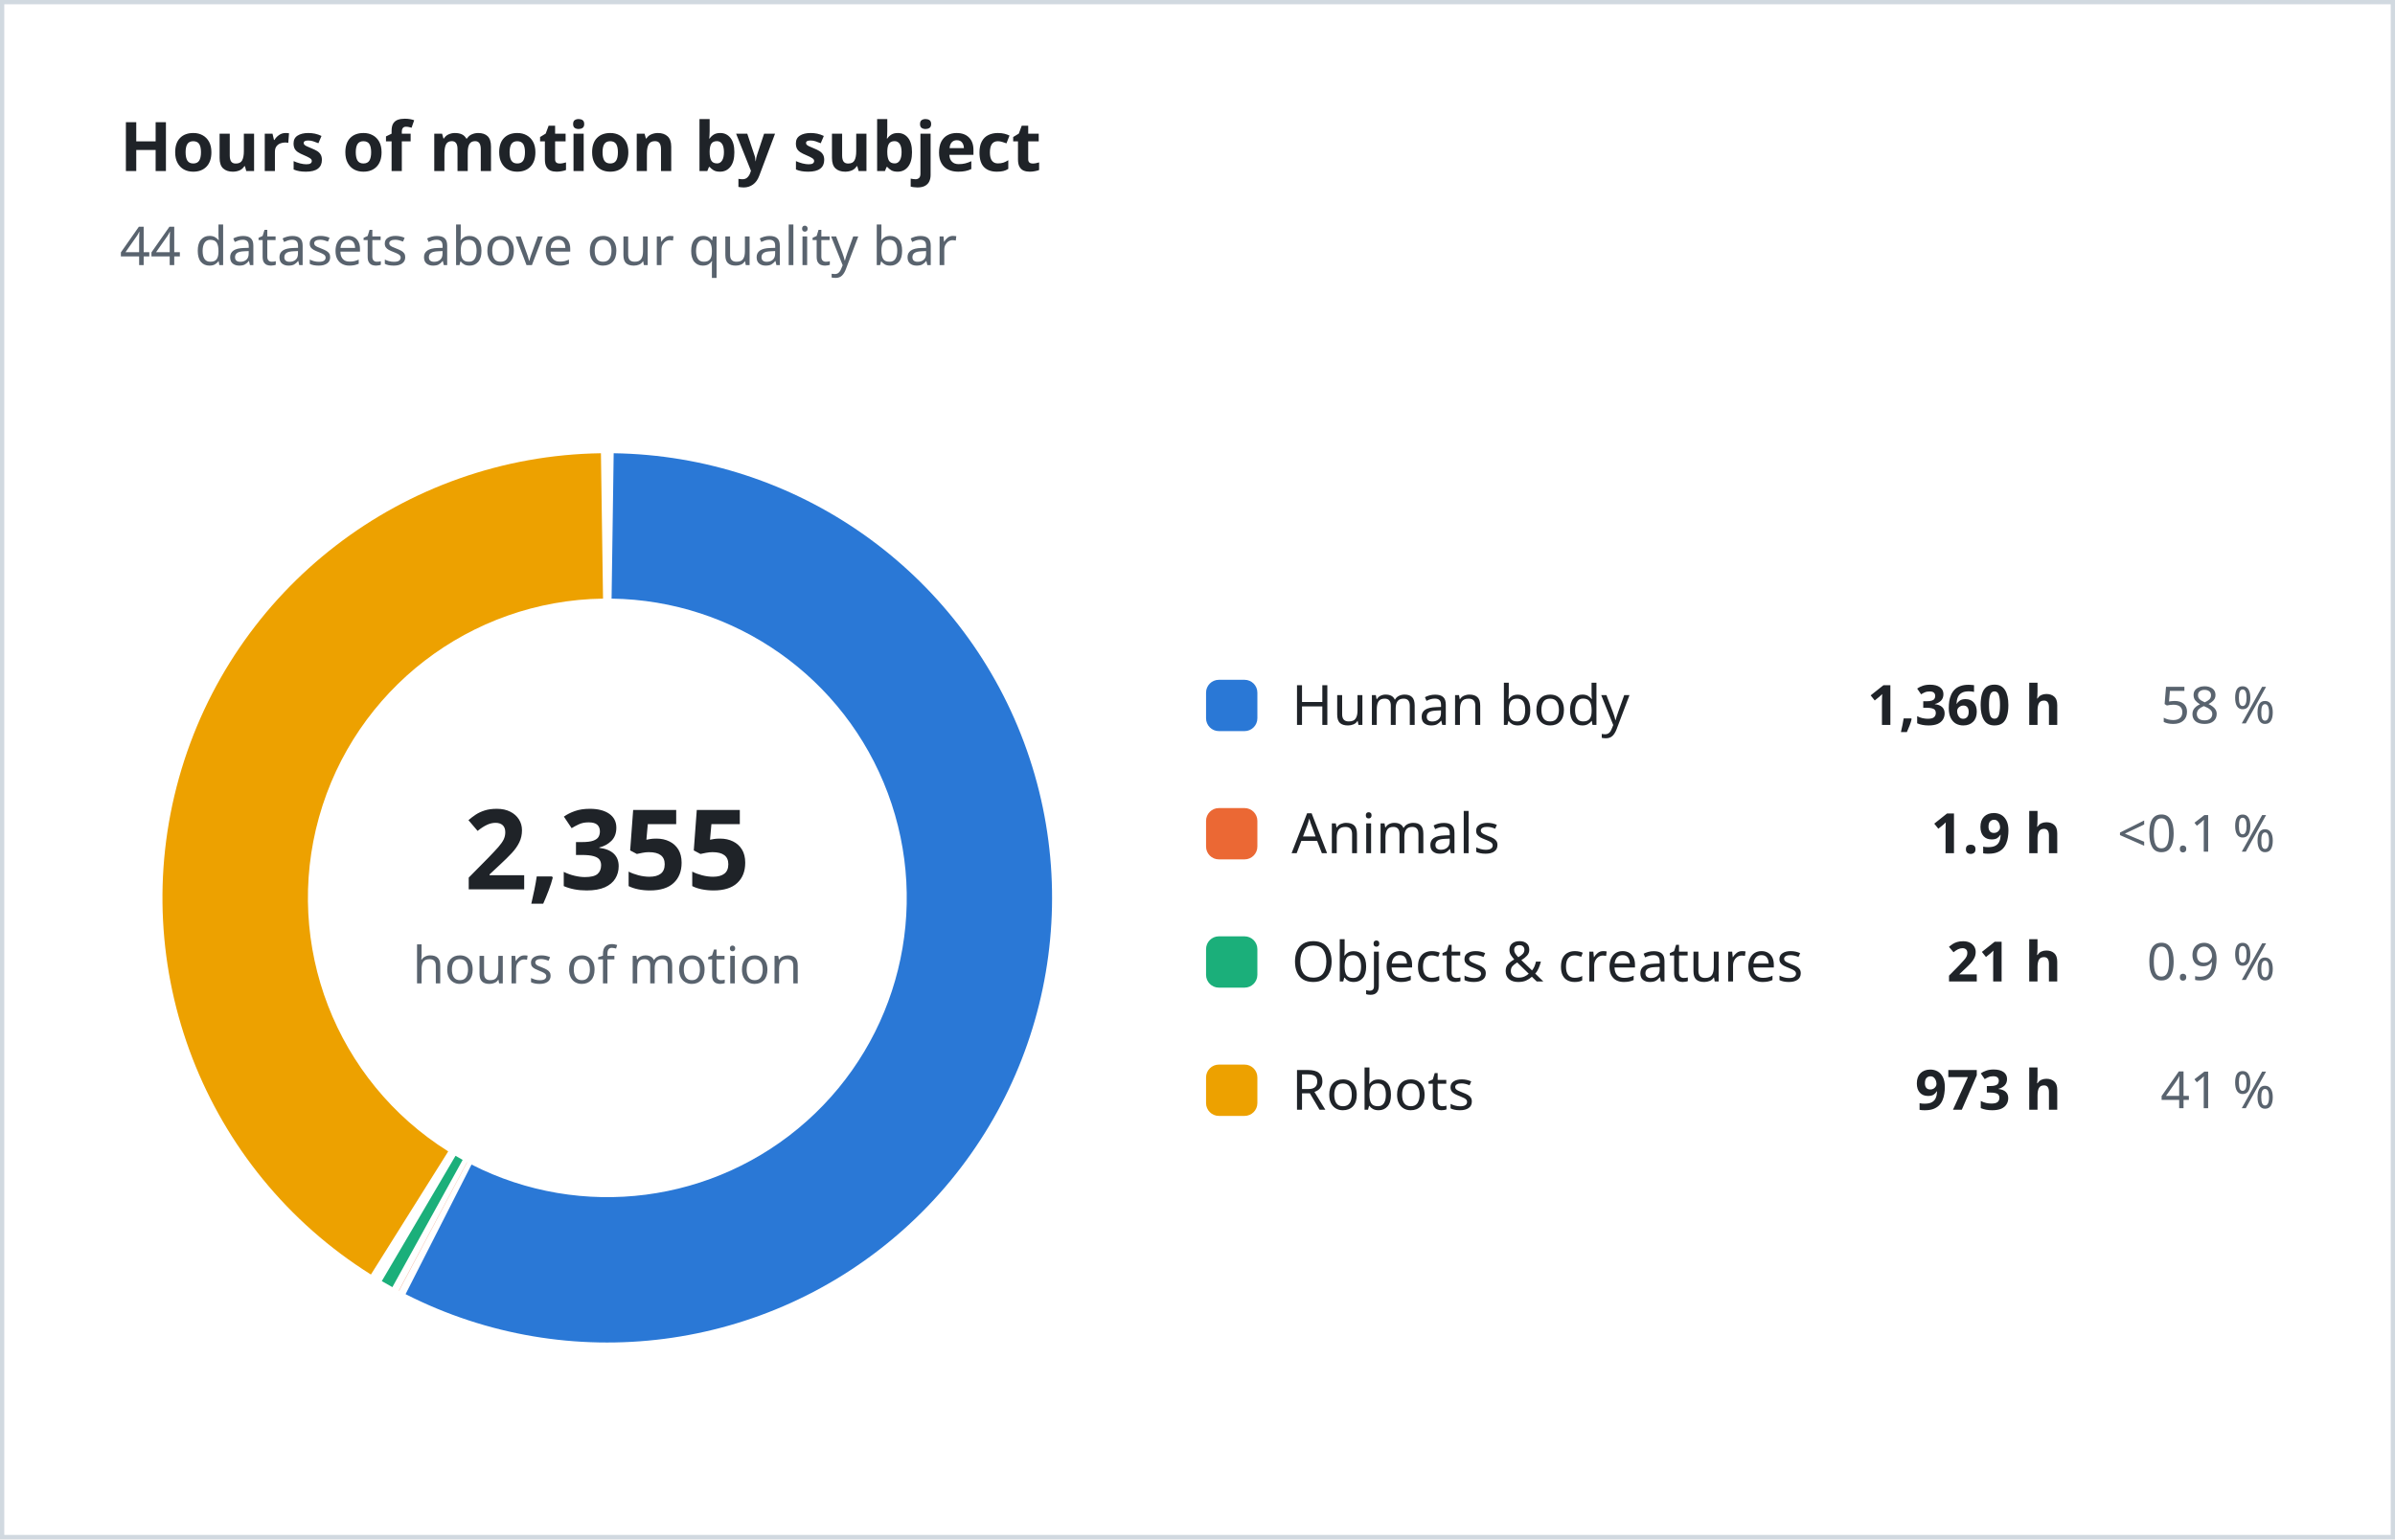
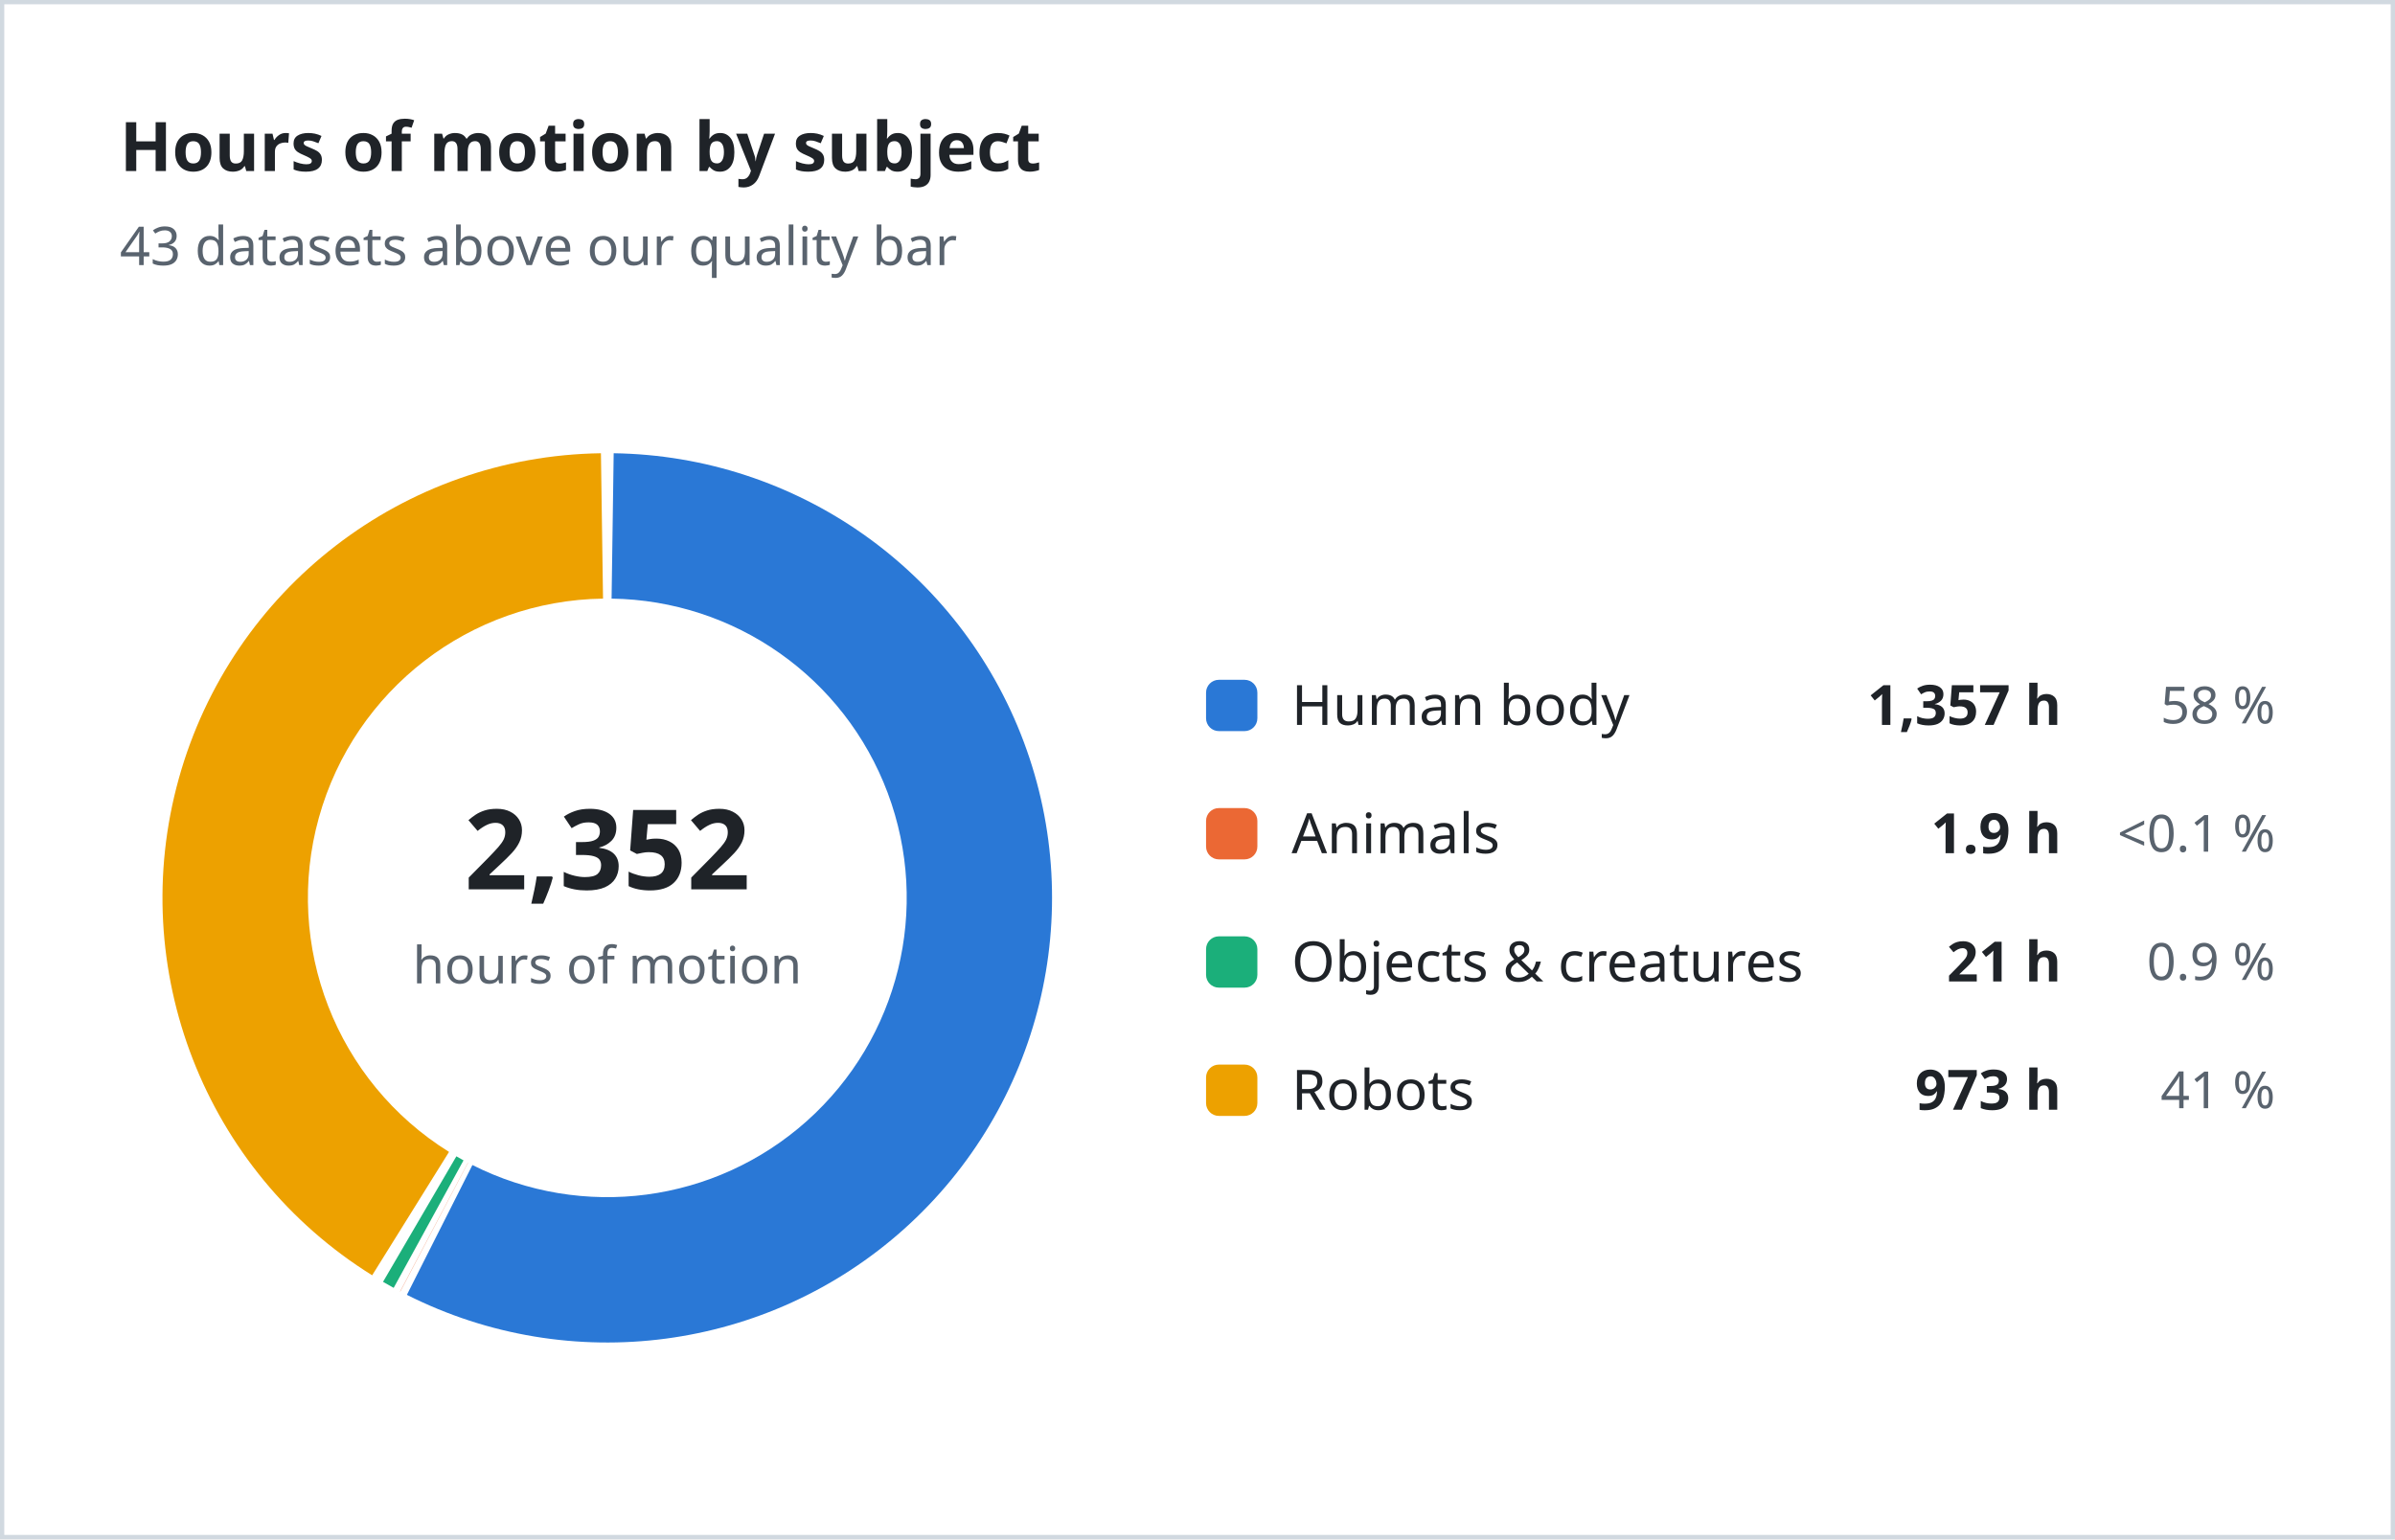
<svg xmlns="http://www.w3.org/2000/svg" width="560" height="360" viewBox="0 0 560 360" role="img" aria-label="Hours of motion by subject" font-family="-apple-system, BlinkMacSystemFont, 'Segoe UI', 'Noto Sans', Helvetica, Arial, sans-serif">
  <rect x="0.5" y="0.5" width="559" height="359" fill="#ffffff" stroke="#d1d9e0" />
  <text x="28" y="40" font-size="16" font-weight="600" fill="#1f2328">Hours of motion by subject</text>
-   <text x="28" y="62" font-size="12.5" fill="#59636e">44 datasets above our quality bar</text>
-   <path d="M143.49,106.01 A104,104 0 1 1 94.83,302.69 L110.25,272.38 A70,70 0 1 0 143.00,140.01 Z" fill="#2a78d6" />
-   <path d="M93.30,301.89 A104,104 0 0 1 93.26,301.87 L109.19,271.84 A70,70 0 0 0 109.22,271.85 Z" fill="#eb6834" />
-   <path d="M91.75,301.05 A104,104 0 0 1 89.27,299.64 L106.51,270.33 A70,70 0 0 0 108.18,271.29 Z" fill="#1baf7a" />
-   <path d="M86.73,298.10 A104,104 0 0 1 140.51,106.01 L141.00,140.01 A70,70 0 0 0 104.80,269.30 Z" fill="#eda100" />
-   <text x="142" y="208" text-anchor="middle" font-size="26" font-weight="600" fill="#1f2328">2,355</text>
+   <text x="28" y="62" font-size="12.5" fill="#59636e">43 datasets above our quality bar</text>
+   <path d="M143.49,106.01 A104,104 0 1 1 95.14,302.85 L110.46,272.49 A70,70 0 1 0 143.00,140.01 Z" fill="#2a78d6" />
+   <path d="M93.61,302.06 A104,104 0 0 1 93.57,302.03 L109.40,271.95 A70,70 0 0 0 109.43,271.96 Z" fill="#eb6834" />
+   <path d="M92.05,301.22 A104,104 0 0 1 89.56,299.81 L106.71,270.45 A70,70 0 0 0 108.38,271.40 Z" fill="#1baf7a" />
+   <path d="M87.02,298.28 A104,104 0 0 1 140.51,106.01 L141.00,140.01 A70,70 0 0 0 104.99,269.42 Z" fill="#eda100" />
+   <text x="142" y="208" text-anchor="middle" font-size="26" font-weight="600" fill="#1f2328">2,352</text>
  <text x="142" y="230" text-anchor="middle" font-size="12" fill="#59636e">hours of motion</text>
  <rect x="282" y="159.0" width="12" height="12" rx="3" fill="#2a78d6" />
  <text x="302" y="165.0" dy="0.35em" font-size="13" fill="#1f2328">Human body</text>
-   <text x="482" y="165.0" dy="0.35em" text-anchor="end" font-size="13" font-weight="600" fill="#1f2328">1,360 h</text>
+   <text x="482" y="165.0" dy="0.35em" text-anchor="end" font-size="13" font-weight="600" fill="#1f2328">1,357 h</text>
  <text x="532" y="165.0" dy="0.35em" text-anchor="end" font-size="12" fill="#59636e">58 %</text>
  <rect x="282" y="189.0" width="12" height="12" rx="3" fill="#eb6834" />
  <text x="302" y="195.0" dy="0.35em" font-size="13" fill="#1f2328">Animals</text>
  <text x="482" y="195.0" dy="0.35em" text-anchor="end" font-size="13" font-weight="600" fill="#1f2328">1.9 h</text>
  <text x="532" y="195.0" dy="0.35em" text-anchor="end" font-size="12" fill="#59636e">&lt;0.1 %</text>
  <rect x="282" y="219.0" width="12" height="12" rx="3" fill="#1baf7a" />
  <text x="302" y="225.0" dy="0.35em" font-size="13" fill="#1f2328">Objects &amp; creatures</text>
  <text x="482" y="225.0" dy="0.35em" text-anchor="end" font-size="13" font-weight="600" fill="#1f2328">21 h</text>
  <text x="532" y="225.0" dy="0.35em" text-anchor="end" font-size="12" fill="#59636e">0.9 %</text>
  <rect x="282" y="249.0" width="12" height="12" rx="3" fill="#eda100" />
  <text x="302" y="255.0" dy="0.35em" font-size="13" fill="#1f2328">Robots</text>
  <text x="482" y="255.0" dy="0.35em" text-anchor="end" font-size="13" font-weight="600" fill="#1f2328">973 h</text>
  <text x="532" y="255.0" dy="0.35em" text-anchor="end" font-size="12" fill="#59636e">41 %</text>
</svg>
